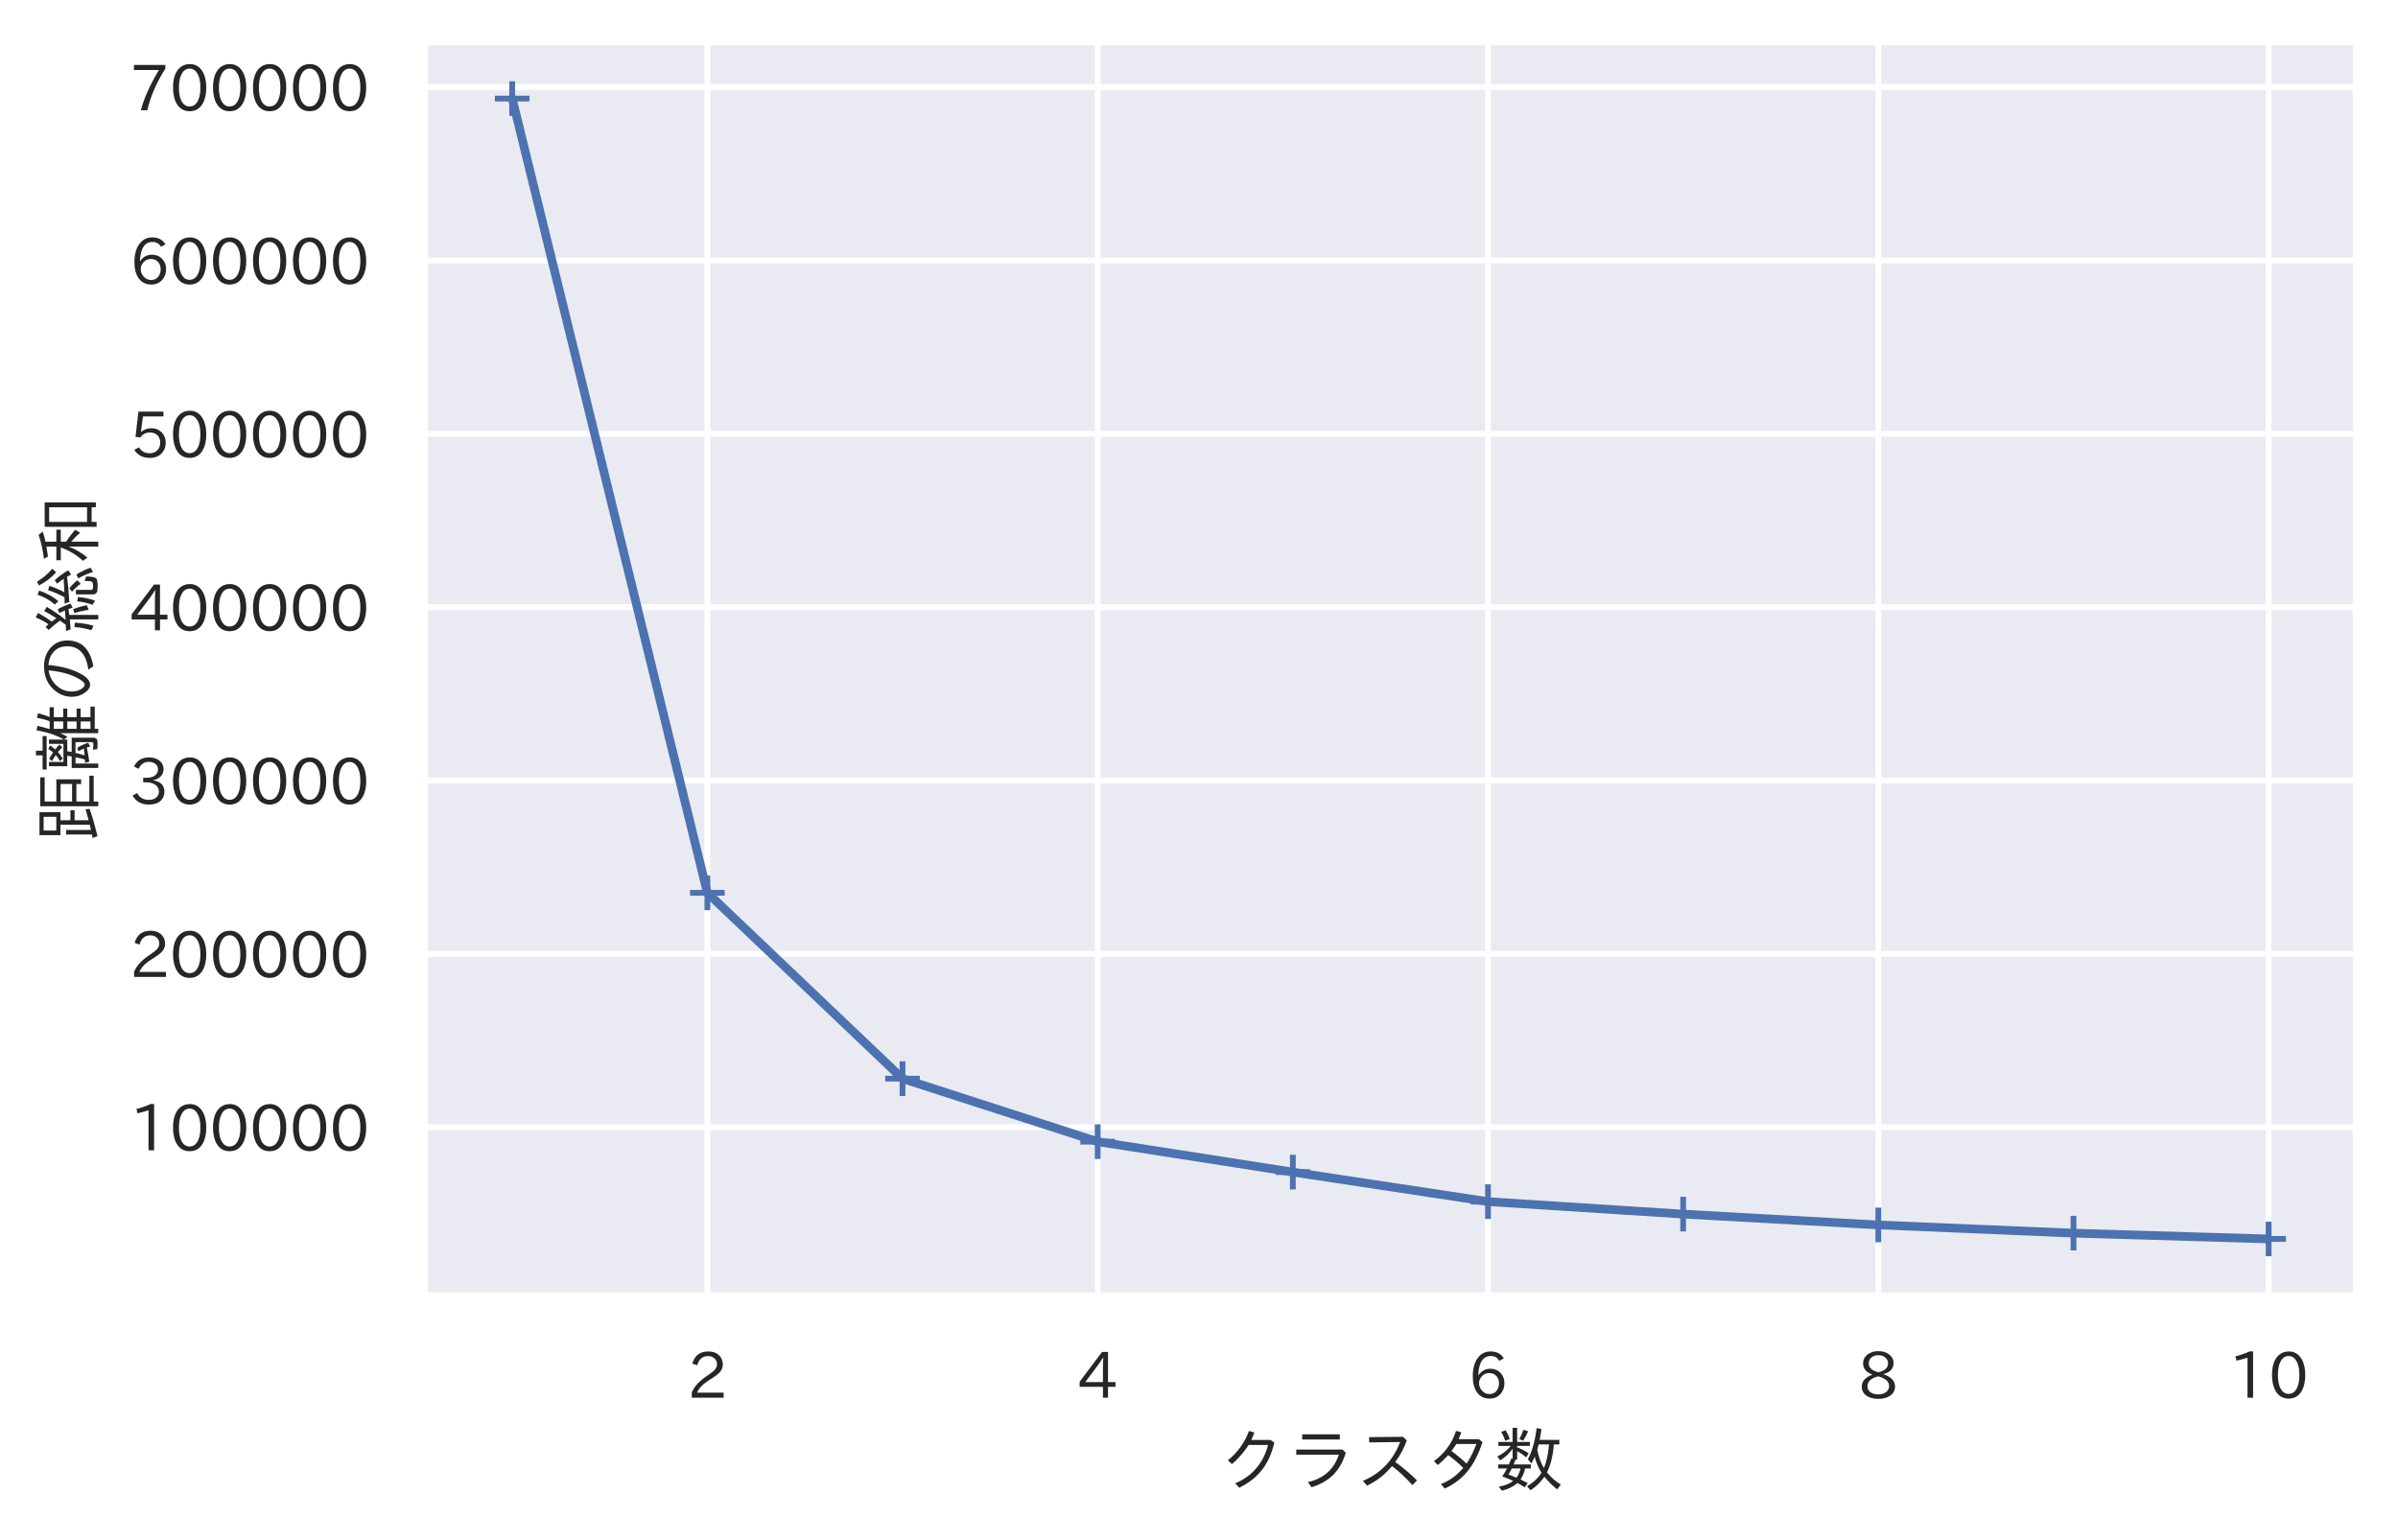
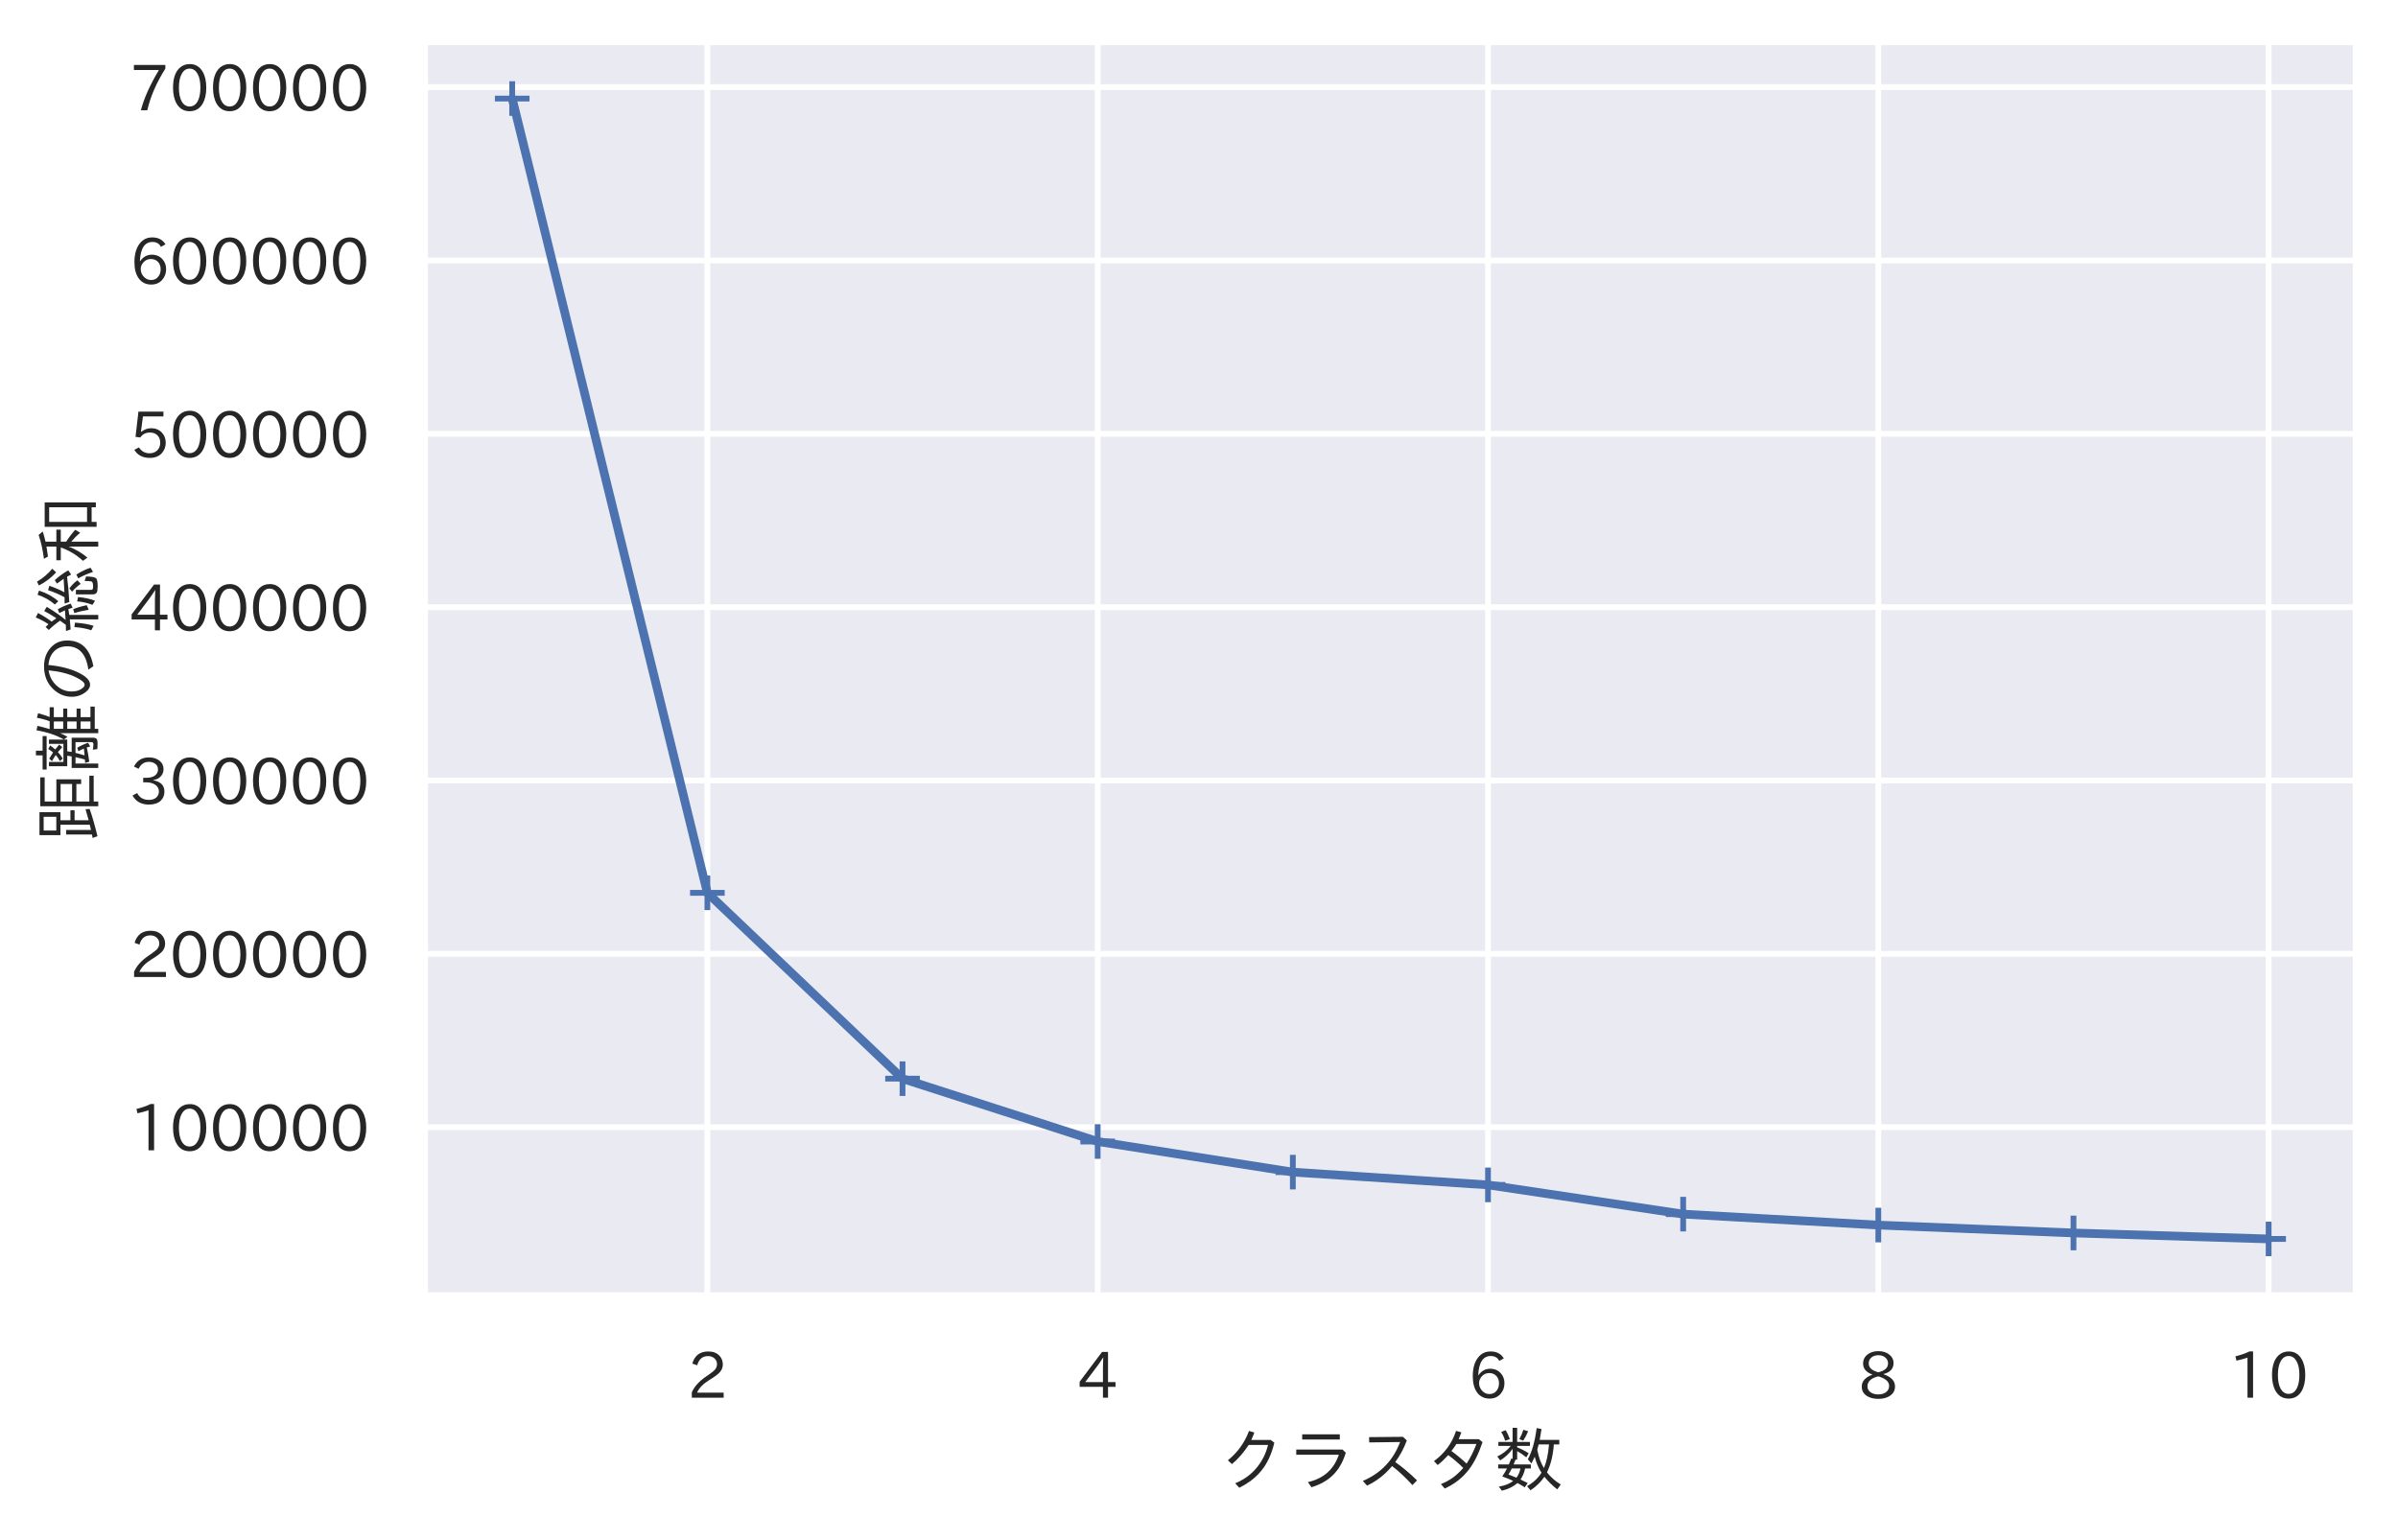
<svg xmlns="http://www.w3.org/2000/svg" xmlns:xlink="http://www.w3.org/1999/xlink" height="266.938pt" version="1.1" viewBox="0 0 415.538 266.938" width="415.538pt">
  <defs>
    <style type="text/css">*{stroke-linecap:butt;stroke-linejoin:round;}</style>
  </defs>
  <g id="figure_1">
    <g id="patch_1">
      <path d="M 0 266.938  L 415.538 266.938  L 415.538 0  L 0 0  z " style="fill:#ffffff;" />
    </g>
    <g id="axes_1">
      <g id="patch_2">
        <path d="M 73.538 224.64  L 408.338 224.64  L 408.338 7.2  L 73.538 7.2  z " style="fill:#eaeaf2;" />
      </g>
      <g id="matplotlib.axis_1">
        <g id="xtick_1">
          <g id="line2d_1">
-             <path clip-path="url(#pabf97bd634)" d="M 122.575 224.64  L 122.575 7.2  " style="fill:none;stroke:#ffffff;stroke-linecap:round;" />
+             <path clip-path="url(#pc879eb2a35)" d="M 122.575 224.64  L 122.575 7.2  " style="fill:none;stroke:#ffffff;stroke-linecap:round;" />
          </g>
          <g id="text_1">
            <g style="fill:#262626;" transform="translate(119.1107 242.3797)scale(0.11 -0.11)">
              <defs>
                <path d="M 3659 63  L 447 63  L 447 594  Q 825 1475 1894 2203  L 2072 2322  Q 2619 2697 2791 2906  Q 2988 3153 2988 3444  Q 2988 3772 2756 4003  Q 2500 4259 2084 4259  Q 1250 4259 991 3328  L 497 3506  Q 853 4725 2116 4725  Q 2806 4725 3216 4316  Q 3575 3947 3575 3425  Q 3575 3038 3344 2722  Q 3131 2416 2366 1938  L 2231 1856  Q 1256 1253 978 569  L 3659 569  L 3659 63  z " id="IPAexGothic-32" transform="scale(0.015625)" />
              </defs>
              <use xlink:href="#IPAexGothic-32" />
            </g>
          </g>
        </g>
        <g id="xtick_2">
          <g id="line2d_2">
-             <path clip-path="url(#pabf97bd634)" d="M 190.211 224.64  L 190.211 7.2  " style="fill:none;stroke:#ffffff;stroke-linecap:round;" />
+             <path clip-path="url(#pc879eb2a35)" d="M 190.211 224.64  L 190.211 7.2  " style="fill:none;stroke:#ffffff;stroke-linecap:round;" />
          </g>
          <g id="text_2">
            <g style="fill:#262626;" transform="translate(186.747 242.3797)scale(0.11 -0.11)">
              <defs>
                <path d="M 3813 1159  L 3059 1159  L 3059 63  L 2547 63  L 2547 1159  L 197 1159  L 197 1672  L 2456 4678  L 3059 4678  L 3059 1634  L 3813 1634  L 3813 1159  z M 2578 4109  L 2559 4109  Q 2278 3656 2003 3284  L 759 1634  L 2547 1634  L 2547 3144  Q 2547 3481 2578 4109  z " id="IPAexGothic-34" transform="scale(0.015625)" />
              </defs>
              <use xlink:href="#IPAexGothic-34" />
            </g>
          </g>
        </g>
        <g id="xtick_3">
          <g id="line2d_3">
-             <path clip-path="url(#pabf97bd634)" d="M 257.848 224.64  L 257.848 7.2  " style="fill:none;stroke:#ffffff;stroke-linecap:round;" />
+             <path clip-path="url(#pc879eb2a35)" d="M 257.848 224.64  L 257.848 7.2  " style="fill:none;stroke:#ffffff;stroke-linecap:round;" />
          </g>
          <g id="text_3">
            <g style="fill:#262626;" transform="translate(254.3834 242.3797)scale(0.11 -0.11)">
              <defs>
                <path d="M 1056 2328  Q 1509 2981 2234 2981  Q 2906 2981 3316 2513  Q 3675 2106 3675 1522  Q 3675 884 3272 434  Q 2853 -31 2178 -31  Q 1375 -31 922 581  Q 481 1178 481 2228  Q 481 3425 1013 4109  Q 1494 4725 2272 4725  Q 3191 4725 3609 4025  L 3150 3775  Q 2894 4266 2300 4266  Q 1119 4266 1031 2328  L 1056 2328  z M 2141 2547  Q 1684 2547 1384 2206  Q 1116 1900 1116 1541  Q 1116 1156 1353 844  Q 1672 428 2159 428  Q 2669 428 2941 844  Q 3125 1128 3125 1503  Q 3125 1944 2881 2228  Q 2600 2547 2141 2547  z " id="IPAexGothic-36" transform="scale(0.015625)" />
              </defs>
              <use xlink:href="#IPAexGothic-36" />
            </g>
          </g>
        </g>
        <g id="xtick_4">
          <g id="line2d_4">
-             <path clip-path="url(#pabf97bd634)" d="M 325.484 224.64  L 325.484 7.2  " style="fill:none;stroke:#ffffff;stroke-linecap:round;" />
+             <path clip-path="url(#pc879eb2a35)" d="M 325.484 224.64  L 325.484 7.2  " style="fill:none;stroke:#ffffff;stroke-linecap:round;" />
          </g>
          <g id="text_4">
            <g style="fill:#262626;" transform="translate(322.0198 242.3797)scale(0.11 -0.11)">
              <defs>
                <path d="M 2541 2425  Q 3700 2031 3700 1197  Q 3700 541 3100 197  Q 2663 -56 2016 -56  Q 1366 -56 928 197  Q 347 531 347 1178  Q 347 1988 1409 2381  L 1409 2400  Q 481 2734 481 3509  Q 481 4100 981 4456  Q 1406 4756 2019 4756  Q 2703 4756 3131 4403  Q 3553 4069 3553 3566  Q 3553 2706 2541 2444  L 2541 2425  z M 2022 2625  Q 2997 2856 2997 3528  Q 2997 3916 2675 4150  Q 2413 4347 2016 4347  Q 1606 4347 1331 4128  Q 1050 3897 1050 3522  Q 1050 3150 1350 2925  Q 1494 2809 1722 2722  Q 1984 2616 2022 2625  z M 1978 2209  Q 922 1931 922 1216  Q 922 775 1313 556  Q 1606 391 2009 391  Q 2575 391 2881 697  Q 3106 922 3106 1250  Q 3106 1594 2794 1850  Q 2609 1994 2350 2100  Q 2047 2222 1978 2209  z " id="IPAexGothic-38" transform="scale(0.015625)" />
              </defs>
              <use xlink:href="#IPAexGothic-38" />
            </g>
          </g>
        </g>
        <g id="xtick_5">
          <g id="line2d_5">
-             <path clip-path="url(#pabf97bd634)" d="M 393.12 224.64  L 393.12 7.2  " style="fill:none;stroke:#ffffff;stroke-linecap:round;" />
+             <path clip-path="url(#pc879eb2a35)" d="M 393.12 224.64  L 393.12 7.2  " style="fill:none;stroke:#ffffff;stroke-linecap:round;" />
          </g>
          <g id="text_5">
            <g style="fill:#262626;" transform="translate(386.192 242.3797)scale(0.11 -0.11)">
              <defs>
                <path d="M 2463 63  L 1900 63  L 1900 4103  Q 1372 3922 788 3797  L 684 4231  Q 1519 4441 2106 4731  L 2463 4731  L 2463 63  z " id="IPAexGothic-31" transform="scale(0.015625)" />
                <path d="M 2038 4725  Q 2881 4725 3334 3944  Q 3694 3325 3694 2344  Q 3694 1372 3334 741  Q 2888 -31 2016 -31  Q 1147 -31 700 741  Q 341 1372 341 2350  Q 341 3713 1000 4334  Q 1419 4725 2038 4725  z M 2016 4266  Q 1516 4266 1228 3759  Q 934 3247 934 2344  Q 934 1456 1222 947  Q 1513 447 2016 447  Q 2619 447 2909 1153  Q 3100 1622 3100 2375  Q 3100 3256 2806 3759  Q 2509 4266 2016 4266  z " id="IPAexGothic-30" transform="scale(0.015625)" />
              </defs>
              <use xlink:href="#IPAexGothic-31" />
              <use x="62.988" xlink:href="#IPAexGothic-30" />
            </g>
          </g>
        </g>
        <g id="text_6">
          <g style="fill:#262626;" transform="translate(210.9384 257.4584)scale(0.12 -0.12)">
            <defs>
              <path d="M 4934 4191  L 5272 3941  Q 4894 2334 4031 1300  Q 3275 391 2028 -225  L 1656 184  Q 2875 691 3641 1625  Q 4403 2553 4691 3731  L 2903 3731  Q 2188 2653 1356 1959  L 978 2309  Q 2328 3400 2931 5022  L 3422 4881  Q 3363 4672 3141 4191  L 4934 4191  z " id="IPAexGothic-30af" transform="scale(0.015625)" />
              <path d="M 1447 4709  L 4922 4709  L 4922 4234  L 1447 4234  L 1447 4709  z M 897 3303  L 5172 3303  L 5478 3013  Q 5069 1669 4219 875  Q 3475 181 2306 -181  L 1972 294  Q 4150 784 4834 2828  L 897 2828  L 897 3303  z " id="IPAexGothic-30e9" transform="scale(0.015625)" />
              <path d="M 4359 4481  L 4716 4147  Q 4328 3072 3647 2150  Q 4659 1434 5659 453  L 5234 19  Q 4256 1088 3353 1778  Q 2372 597 1044 -31  L 653 403  Q 3128 1453 4097 4000  L 1241 3963  L 1228 4453  L 4359 4481  z " id="IPAexGothic-30b9" transform="scale(0.015625)" />
              <path d="M 4978 4263  L 5313 3988  Q 4797 2431 4056 1459  Q 3191 325 1822 -300  L 1466 109  Q 2131 381 2613 738  Q 3053 1066 3531 1600  Q 2919 2225 2144 2791  Q 1603 2203 1172 1875  L 825 2234  Q 2316 3328 2866 5031  L 3359 4897  Q 3325 4775 3109 4263  L 4978 4263  z M 2894 3816  Q 2709 3522 2438 3169  Q 3194 2616 3841 2003  Q 4366 2806 4747 3816  L 2894 3816  z " id="IPAexGothic-30bf" transform="scale(0.015625)" />
              <path d="M 2847 1553  Q 2741 1006 2425 534  Q 2625 441 3091 203  L 2809 -188  Q 2541 0 2144 209  Q 1569 -291 703 -500  L 422 -125  Q 1263 19 1747 406  Q 1222 650 734 816  Q 975 1172 1147 1503  L 1172 1553  L 359 1553  L 359 1925  L 1344 1925  Q 1406 2066 1569 2475  L 1691 2450  L 1691 3372  Q 1250 2738 550 2303  L 275 2663  Q 1019 3013 1528 3641  L 378 3641  L 378 4006  L 1691 4006  L 1691 5313  L 2113 5313  L 2113 4006  L 3297 4006  L 3297 3641  L 2113 3641  L 2113 3513  Q 2659 3291 3175 2963  L 2956 2584  Q 2553 2922 2113 3159  L 2113 2372  L 1966 2372  Q 1928 2288 1872 2141  Q 1806 1975 1784 1925  L 3378 1925  L 3378 1553  L 2847 1553  z M 2419 1553  L 1613 1553  Q 1478 1269 1313 997  Q 1559 909 2047 703  Q 2313 1047 2419 1553  z M 4363 1163  Q 3953 1781 3738 2638  Q 3575 2281 3428 2016  L 3103 2406  Q 3675 3444 3916 5291  L 4363 5200  Q 4284 4666 4197 4197  L 6009 4197  L 6009 3775  L 5503 3775  Q 5397 2275 4869 1191  Q 5419 503 6144 75  L 5822 -378  Q 5188 106 4631 788  Q 4113 34 3341 -463  L 3031 -78  Q 3888 406 4363 1163  z M 4588 1594  Q 4938 2388 5059 3775  L 4100 3775  Q 4041 3519 3972 3288  Q 3981 3250 3991 3194  Q 4175 2256 4588 1594  z M 1003 4116  Q 878 4544 638 4934  L 1053 5094  Q 1247 4788 1438 4269  L 1003 4116  z M 2316 4269  Q 2550 4688 2688 5131  L 3128 4997  Q 2966 4588 2675 4128  L 2316 4269  z " id="IPAexGothic-6570" transform="scale(0.015625)" />
            </defs>
            <use xlink:href="#IPAexGothic-30af" />
            <use x="100" xlink:href="#IPAexGothic-30e9" />
            <use x="200" xlink:href="#IPAexGothic-30b9" />
            <use x="300" xlink:href="#IPAexGothic-30bf" />
            <use x="400" xlink:href="#IPAexGothic-6570" />
          </g>
        </g>
      </g>
      <g id="matplotlib.axis_2">
        <g id="ytick_1">
          <g id="line2d_6">
-             <path clip-path="url(#pabf97bd634)" d="M 73.538 195.379  L 408.338 195.379  " style="fill:none;stroke:#ffffff;stroke-linecap:round;" />
+             <path clip-path="url(#pc879eb2a35)" d="M 73.538 195.384  L 408.338 195.384  " style="fill:none;stroke:#ffffff;stroke-linecap:round;" />
          </g>
          <g id="text_7">
-             <g style="fill:#262626;" transform="translate(22.46875 199.4991)scale(0.11 -0.11)">
+             <g style="fill:#262626;" transform="translate(22.46875 199.5036)scale(0.11 -0.11)">
              <use xlink:href="#IPAexGothic-31" />
              <use x="62.988" xlink:href="#IPAexGothic-30" />
              <use x="125.977" xlink:href="#IPAexGothic-30" />
              <use x="188.965" xlink:href="#IPAexGothic-30" />
              <use x="251.953" xlink:href="#IPAexGothic-30" />
              <use x="314.941" xlink:href="#IPAexGothic-30" />
            </g>
          </g>
        </g>
        <g id="ytick_2">
          <g id="line2d_7">
-             <path clip-path="url(#pabf97bd634)" d="M 73.538 165.334  L 408.338 165.334  " style="fill:none;stroke:#ffffff;stroke-linecap:round;" />
+             <path clip-path="url(#pc879eb2a35)" d="M 73.538 165.338  L 408.338 165.338  " style="fill:none;stroke:#ffffff;stroke-linecap:round;" />
          </g>
          <g id="text_8">
-             <g style="fill:#262626;" transform="translate(22.46875 169.4536)scale(0.11 -0.11)">
+             <g style="fill:#262626;" transform="translate(22.46875 169.4573)scale(0.11 -0.11)">
              <use xlink:href="#IPAexGothic-32" />
              <use x="62.988" xlink:href="#IPAexGothic-30" />
              <use x="125.977" xlink:href="#IPAexGothic-30" />
              <use x="188.965" xlink:href="#IPAexGothic-30" />
              <use x="251.953" xlink:href="#IPAexGothic-30" />
              <use x="314.941" xlink:href="#IPAexGothic-30" />
            </g>
          </g>
        </g>
        <g id="ytick_3">
          <g id="line2d_8">
-             <path clip-path="url(#pabf97bd634)" d="M 73.538 135.288  L 408.338 135.288  " style="fill:none;stroke:#ffffff;stroke-linecap:round;" />
+             <path clip-path="url(#pc879eb2a35)" d="M 73.538 135.291  L 408.338 135.291  " style="fill:none;stroke:#ffffff;stroke-linecap:round;" />
          </g>
          <g id="text_9">
-             <g style="fill:#262626;" transform="translate(22.46875 139.4082)scale(0.11 -0.11)">
+             <g style="fill:#262626;" transform="translate(22.46875 139.4111)scale(0.11 -0.11)">
              <defs>
                <path d="M 2381 2419  Q 3506 2216 3506 1278  Q 3506 716 3128 356  Q 2709 -31 1944 -31  Q 797 -31 288 881  L 756 1131  Q 1109 441 1938 441  Q 2425 441 2694 691  Q 2950 928 2950 1291  Q 2950 1719 2566 1978  Q 2216 2213 1644 2213  L 1363 2213  L 1363 2669  L 1656 2669  Q 2231 2669 2534 2888  Q 2859 3119 2859 3509  Q 2859 3934 2494 4138  Q 2259 4278 1931 4278  Q 1238 4278 903 3578  L 434 3803  Q 897 4725 1938 4725  Q 2597 4725 3006 4394  Q 3416 4069 3416 3534  Q 3416 3028 3019 2706  Q 2763 2500 2381 2444  L 2381 2419  z " id="IPAexGothic-33" transform="scale(0.015625)" />
              </defs>
              <use xlink:href="#IPAexGothic-33" />
              <use x="62.988" xlink:href="#IPAexGothic-30" />
              <use x="125.977" xlink:href="#IPAexGothic-30" />
              <use x="188.965" xlink:href="#IPAexGothic-30" />
              <use x="251.953" xlink:href="#IPAexGothic-30" />
              <use x="314.941" xlink:href="#IPAexGothic-30" />
            </g>
          </g>
        </g>
        <g id="ytick_4">
          <g id="line2d_9">
-             <path clip-path="url(#pabf97bd634)" d="M 73.538 105.243  L 408.338 105.243  " style="fill:none;stroke:#ffffff;stroke-linecap:round;" />
+             <path clip-path="url(#pc879eb2a35)" d="M 73.538 105.245  L 408.338 105.245  " style="fill:none;stroke:#ffffff;stroke-linecap:round;" />
          </g>
          <g id="text_10">
-             <g style="fill:#262626;" transform="translate(22.46875 109.3627)scale(0.11 -0.11)">
+             <g style="fill:#262626;" transform="translate(22.46875 109.3649)scale(0.11 -0.11)">
              <use xlink:href="#IPAexGothic-34" />
              <use x="62.988" xlink:href="#IPAexGothic-30" />
              <use x="125.977" xlink:href="#IPAexGothic-30" />
              <use x="188.965" xlink:href="#IPAexGothic-30" />
              <use x="251.953" xlink:href="#IPAexGothic-30" />
              <use x="314.941" xlink:href="#IPAexGothic-30" />
            </g>
          </g>
        </g>
        <g id="ytick_5">
          <g id="line2d_10">
-             <path clip-path="url(#pabf97bd634)" d="M 73.538 75.197  L 408.338 75.197  " style="fill:none;stroke:#ffffff;stroke-linecap:round;" />
+             <path clip-path="url(#pc879eb2a35)" d="M 73.538 75.199  L 408.338 75.199  " style="fill:none;stroke:#ffffff;stroke-linecap:round;" />
          </g>
          <g id="text_11">
-             <g style="fill:#262626;" transform="translate(22.46875 79.31717)scale(0.11 -0.11)">
+             <g style="fill:#262626;" transform="translate(22.46875 79.31862)scale(0.11 -0.11)">
              <defs>
                <path d="M 1178 2603  Q 1634 2963 2172 2963  Q 2816 2963 3241 2528  Q 3638 2113 3638 1497  Q 3638 938 3297 513  Q 2869 -31 2031 -31  Q 959 -31 469 784  L 938 1028  Q 1309 434 2013 434  Q 2466 434 2769 716  Q 3081 1013 3081 1503  Q 3081 1966 2806 2241  Q 2519 2528 2056 2528  Q 1406 2528 1072 2028  L 591 2091  L 884 4634  L 3406 4634  L 3406 4153  L 1341 4153  L 1134 2603  L 1178 2603  z " id="IPAexGothic-35" transform="scale(0.015625)" />
              </defs>
              <use xlink:href="#IPAexGothic-35" />
              <use x="62.988" xlink:href="#IPAexGothic-30" />
              <use x="125.977" xlink:href="#IPAexGothic-30" />
              <use x="188.965" xlink:href="#IPAexGothic-30" />
              <use x="251.953" xlink:href="#IPAexGothic-30" />
              <use x="314.941" xlink:href="#IPAexGothic-30" />
            </g>
          </g>
        </g>
        <g id="ytick_6">
          <g id="line2d_11">
-             <path clip-path="url(#pabf97bd634)" d="M 73.538 45.152  L 408.338 45.152  " style="fill:none;stroke:#ffffff;stroke-linecap:round;" />
+             <path clip-path="url(#pc879eb2a35)" d="M 73.538 45.153  L 408.338 45.153  " style="fill:none;stroke:#ffffff;stroke-linecap:round;" />
          </g>
          <g id="text_12">
-             <g style="fill:#262626;" transform="translate(22.46875 49.27168)scale(0.11 -0.11)">
+             <g style="fill:#262626;" transform="translate(22.46875 49.27238)scale(0.11 -0.11)">
              <use xlink:href="#IPAexGothic-36" />
              <use x="62.988" xlink:href="#IPAexGothic-30" />
              <use x="125.977" xlink:href="#IPAexGothic-30" />
              <use x="188.965" xlink:href="#IPAexGothic-30" />
              <use x="251.953" xlink:href="#IPAexGothic-30" />
              <use x="314.941" xlink:href="#IPAexGothic-30" />
            </g>
          </g>
        </g>
        <g id="ytick_7">
          <g id="line2d_12">
-             <path clip-path="url(#pabf97bd634)" d="M 73.538 15.106  L 408.338 15.106  " style="fill:none;stroke:#ffffff;stroke-linecap:round;" />
+             <path clip-path="url(#pc879eb2a35)" d="M 73.538 15.106  L 408.338 15.106  " style="fill:none;stroke:#ffffff;stroke-linecap:round;" />
          </g>
          <g id="text_13">
-             <g style="fill:#262626;" transform="translate(22.46875 19.22619)scale(0.11 -0.11)">
+             <g style="fill:#262626;" transform="translate(22.46875 19.22614)scale(0.11 -0.11)">
              <defs>
                <path d="M 3597 4263  Q 2238 2106 1778 63  L 1131 63  Q 1581 1834 2950 4128  L 428 4128  L 428 4634  L 3597 4634  L 3597 4263  z " id="IPAexGothic-37" transform="scale(0.015625)" />
              </defs>
              <use xlink:href="#IPAexGothic-37" />
              <use x="62.988" xlink:href="#IPAexGothic-30" />
              <use x="125.977" xlink:href="#IPAexGothic-30" />
              <use x="188.965" xlink:href="#IPAexGothic-30" />
              <use x="251.953" xlink:href="#IPAexGothic-30" />
              <use x="314.941" xlink:href="#IPAexGothic-30" />
            </g>
          </g>
        </g>
        <g id="text_14">
          <g style="fill:#262626;" transform="translate(16.18875 145.92)rotate(-90)scale(0.12 -0.12)">
            <defs>
              <path d="M 2741 4984  L 2741 3047  L 1997 3047  L 1997 2125  L 2919 2125  L 2919 1741  L 1997 1741  L 1997 441  Q 2469 566 3016 728  L 3041 347  Q 1966 -28 525 -372  L 353 72  Q 519 97 634 128  Q 659 128 678 134  L 678 2522  L 1094 2522  L 1094 225  Q 1316 272 1497 319  L 1581 341  L 1581 3047  L 616 3047  L 616 4984  L 2741 4984  z M 1044 4600  L 1044 3431  L 2313 3431  L 2313 4600  L 1044 4600  z M 3725 4506  L 3725 3425  L 5775 3425  L 5775 1134  L 5347 1134  L 5347 1575  L 3725 1575  L 3725 378  L 6113 378  L 6113 -25  L 3725 -25  L 3725 -447  L 3291 -447  L 3291 4916  L 5959 4916  L 5959 4506  L 3725 4506  z M 5347 3034  L 3725 3034  L 3725 1972  L 5347 1972  L 5347 3034  z " id="IPAexGothic-8ddd" transform="scale(0.015625)" />
              <path d="M 2219 881  Q 2134 1103 1972 1381  L 2291 1497  Q 2578 1041 2756 488  L 2413 300  Q 2381 416 2322 613  Q 1750 481 1003 384  L 894 769  Q 1128 778 1209 788  Q 1297 1072 1425 1656  L 838 1656  L 838 -447  L 428 -447  L 428 2009  L 1497 2009  Q 1516 2116 1559 2419  L 588 2419  L 588 4109  L 984 4109  L 984 2772  L 2656 2772  L 2656 4109  L 3053 4109  L 3053 2419  L 1972 2419  Q 1925 2106 1906 2009  L 3225 2009  L 3225 56  Q 3225 -219 3103 -300  Q 3003 -384 2725 -384  Q 2381 -384 2169 -359  L 2119 56  Q 2416 0 2631 0  Q 2816 0 2816 197  L 2816 1656  L 1816 1656  Q 1809 1616 1788 1525  Q 1775 1469 1772 1444  Q 1681 1081 1594 819  L 1809 838  Q 2084 859 2219 881  z M 5125 2419  L 5125 1556  L 5919 1556  L 5919 1184  L 5125 1184  L 5125 275  L 6103 275  L 6103 -122  L 4044 -122  L 4044 -447  L 3641 -447  L 3641 3066  Q 3466 2653 3306 2400  L 3056 2725  Q 3653 3759 3909 5259  L 4319 5172  Q 4181 4553 4038 4109  L 4019 4044  L 4747 4044  Q 4947 4572 5066 5222  L 5491 5113  Q 5297 4428 5138 4044  L 6041 4044  L 6041 3659  L 5125 3659  L 5125 2791  L 5919 2791  L 5919 2419  L 5125 2419  z M 4728 3659  L 4044 3659  L 4044 2791  L 4728 2791  L 4728 3659  z M 4728 2419  L 4044 2419  L 4044 1556  L 4728 1556  L 4728 2419  z M 4728 1184  L 4044 1184  L 4044 275  L 4728 275  L 4728 1184  z M 2022 4697  L 3378 4697  L 3378 4325  L 281 4325  L 281 4697  L 1594 4697  L 1594 5313  L 2022 5313  L 2022 4697  z M 1625 3481  Q 1419 3625 1056 3834  L 1291 4084  Q 1541 3944 1863 3731  Q 2025 3916 2181 4172  L 2509 4000  Q 2316 3728 2138 3531  Q 2500 3238 2591 3163  L 2353 2881  Q 2094 3119 1894 3284  Q 1634 3031 1297 2834  L 1063 3097  Q 1375 3259 1625 3481  z " id="IPAexGothic-96e2" transform="scale(0.015625)" />
              <path d="M 3119 469  Q 5275 766 5275 2425  Q 5275 3453 4413 3925  Q 4041 4116 3547 4159  Q 3394 2525 2850 1400  Q 2322 306 1722 306  Q 1384 306 1084 666  Q 609 1244 609 2003  Q 609 3025 1397 3794  Q 2184 4563 3431 4563  Q 4306 4563 4928 4122  Q 5813 3506 5813 2425  Q 5813 438 3431 6  L 3119 469  z M 3053 4147  Q 2378 4044 1891 3641  Q 1097 2981 1097 1991  Q 1097 1366 1434 978  Q 1581 813 1719 813  Q 2022 813 2416 1625  Q 2909 2638 3053 4147  z " id="IPAexGothic-306e" transform="scale(0.015625)" />
              <path d="M 1247 3084  Q 819 3691 384 4128  L 666 4422  Q 781 4306 916 4153  Q 1281 4684 1541 5331  L 1956 5119  Q 1541 4356 1159 3859  Q 1319 3647 1472 3425  Q 1906 4094 2138 4550  L 2522 4313  Q 1872 3228 1313 2572  L 1631 2591  Q 2013 2613 2200 2631  Q 2075 2919 1950 3150  L 2297 3297  Q 2606 2763 2822 2106  L 2444 1919  Q 2347 2231 2316 2316  Q 2228 2294 1778 2234  L 1778 -447  L 1363 -447  L 1363 2181  L 1300 2175  Q 1009 2144 434 2106  L 288 2534  Q 700 2544 863 2553  Q 953 2678 1106 2891  Q 1209 3031 1247 3084  z M 3409 2669  Q 3819 3419 4063 4191  L 4472 4072  Q 4184 3253 3866 2681  Q 4953 2734 5113 2753  Q 4928 3034 4672 3372  L 4991 3572  Q 5491 3031 5900 2328  L 5509 2059  Q 5309 2434 5306 2438  Q 4334 2303 2963 2228  L 2828 2663  Q 3141 2663 3297 2669  L 3409 2669  z M 359 197  Q 588 863 653 1759  L 1063 1709  Q 994 684 769 -13  L 359 197  z M 2253 434  Q 2128 1213 1944 1759  L 2303 1869  Q 2500 1438 2675 616  L 2253 434  z M 2738 3563  Q 3322 4222 3641 5163  L 4025 5028  Q 3697 3997 3041 3244  L 2738 3563  z M 5709 3444  Q 4950 4144 4500 5038  L 4850 5216  Q 5328 4403 6047 3803  L 5709 3444  z M 2706 91  Q 2963 725 3028 1503  L 3431 1422  Q 3334 431 3084 -153  L 2706 91  z M 3675 1619  L 4091 1619  L 4091 250  Q 4091 84 4194 56  Q 4253 31 4431 31  Q 4825 31 4872 191  Q 4906 322 4916 813  L 5331 678  Q 5322 -144 5128 -275  Q 4966 -391 4425 -391  Q 3978 -391 3847 -306  Q 3675 -203 3675 63  L 3675 1619  z M 5753 38  Q 5463 894 5150 1403  L 5509 1575  Q 5931 919 6138 263  L 5753 38  z M 4647 1178  Q 4309 1656 3922 1972  L 4231 2222  Q 4672 1897 4978 1478  L 4647 1178  z " id="IPAexGothic-7dcf" transform="scale(0.015625)" />
              <path d="M 1697 2288  Q 1322 1325 672 553  L 378 969  Q 1191 1838 1613 3016  L 428 3016  L 428 3425  L 1697 3425  L 1697 4341  L 1653 4334  Q 1247 4259 775 4200  L 563 4572  Q 1797 4731 2772 5063  L 3084 4684  Q 2634 4534 2150 4428  L 2150 3425  L 3263 3425  L 3263 3016  L 2150 3016  L 2150 2516  Q 2741 2138 3244 1684  L 2981 1225  Q 2591 1684 2150 2050  L 2150 -447  L 1697 -447  L 1697 2288  z M 5781 4506  L 5781 -225  L 5328 -225  L 5328 166  L 3975 166  L 3975 -294  L 3522 -294  L 3522 4506  L 5781 4506  z M 3975 4091  L 3975 588  L 5328 588  L 5328 4091  L 3975 4091  z " id="IPAexGothic-548c" transform="scale(0.015625)" />
            </defs>
            <use xlink:href="#IPAexGothic-8ddd" />
            <use x="100" xlink:href="#IPAexGothic-96e2" />
            <use x="200" xlink:href="#IPAexGothic-306e" />
            <use x="300" xlink:href="#IPAexGothic-7dcf" />
            <use x="400" xlink:href="#IPAexGothic-548c" />
          </g>
        </g>
      </g>
      <g id="line2d_13">
-         <path clip-path="url(#pabf97bd634)" d="M 88.757 17.084  L 122.575 154.76  L 156.393 186.968  L 190.211 197.897  L 224.029 203.171  L 257.848 208.288  L 291.666 210.451  L 325.484 212.33  L 359.302 213.748  L 393.12 214.756  " style="fill:none;stroke:#4c72b0;stroke-linecap:round;stroke-width:1.5;" />
+         <path clip-path="url(#pc879eb2a35)" d="M 88.757 17.084  L 122.575 154.763  L 156.393 186.973  L 190.211 197.867  L 224.029 203.175  L 257.848 205.389  L 291.666 210.456  L 325.484 212.354  L 359.302 213.719  L 393.12 214.756  " style="fill:none;stroke:#4c72b0;stroke-linecap:round;stroke-width:1.5;" />
        <defs>
-           <path d="M -3 0  L 3 0  M 0 3  L 0 -3  " id="mf33f945de4" style="stroke:#4c72b0;" />
+           <path d="M -3 0  L 3 0  M 0 3  L 0 -3  " id="m171a11c904" style="stroke:#4c72b0;" />
        </defs>
-         <g clip-path="url(#pabf97bd634)">
-           <use style="fill:#4c72b0;stroke:#4c72b0;" x="88.757" xlink:href="#mf33f945de4" y="17.084" />
-           <use style="fill:#4c72b0;stroke:#4c72b0;" x="122.575" xlink:href="#mf33f945de4" y="154.76" />
-           <use style="fill:#4c72b0;stroke:#4c72b0;" x="156.393" xlink:href="#mf33f945de4" y="186.968" />
-           <use style="fill:#4c72b0;stroke:#4c72b0;" x="190.211" xlink:href="#mf33f945de4" y="197.897" />
-           <use style="fill:#4c72b0;stroke:#4c72b0;" x="224.029" xlink:href="#mf33f945de4" y="203.171" />
-           <use style="fill:#4c72b0;stroke:#4c72b0;" x="257.848" xlink:href="#mf33f945de4" y="208.288" />
-           <use style="fill:#4c72b0;stroke:#4c72b0;" x="291.666" xlink:href="#mf33f945de4" y="210.451" />
-           <use style="fill:#4c72b0;stroke:#4c72b0;" x="325.484" xlink:href="#mf33f945de4" y="212.33" />
-           <use style="fill:#4c72b0;stroke:#4c72b0;" x="359.302" xlink:href="#mf33f945de4" y="213.748" />
-           <use style="fill:#4c72b0;stroke:#4c72b0;" x="393.12" xlink:href="#mf33f945de4" y="214.756" />
+         <g clip-path="url(#pc879eb2a35)">
+           <use style="fill:#4c72b0;stroke:#4c72b0;" x="88.757" xlink:href="#m171a11c904" y="17.084" />
+           <use style="fill:#4c72b0;stroke:#4c72b0;" x="122.575" xlink:href="#m171a11c904" y="154.763" />
+           <use style="fill:#4c72b0;stroke:#4c72b0;" x="156.393" xlink:href="#m171a11c904" y="186.973" />
+           <use style="fill:#4c72b0;stroke:#4c72b0;" x="190.211" xlink:href="#m171a11c904" y="197.867" />
+           <use style="fill:#4c72b0;stroke:#4c72b0;" x="224.029" xlink:href="#m171a11c904" y="203.175" />
+           <use style="fill:#4c72b0;stroke:#4c72b0;" x="257.848" xlink:href="#m171a11c904" y="205.389" />
+           <use style="fill:#4c72b0;stroke:#4c72b0;" x="291.666" xlink:href="#m171a11c904" y="210.456" />
+           <use style="fill:#4c72b0;stroke:#4c72b0;" x="325.484" xlink:href="#m171a11c904" y="212.354" />
+           <use style="fill:#4c72b0;stroke:#4c72b0;" x="359.302" xlink:href="#m171a11c904" y="213.719" />
+           <use style="fill:#4c72b0;stroke:#4c72b0;" x="393.12" xlink:href="#m171a11c904" y="214.756" />
        </g>
      </g>
      <g id="patch_3">
        <path d="M 73.538 224.64  L 73.538 7.2  " style="fill:none;stroke:#ffffff;stroke-linecap:square;stroke-linejoin:miter;stroke-width:1.25;" />
      </g>
      <g id="patch_4">
        <path d="M 408.338 224.64  L 408.338 7.2  " style="fill:none;stroke:#ffffff;stroke-linecap:square;stroke-linejoin:miter;stroke-width:1.25;" />
      </g>
      <g id="patch_5">
        <path d="M 73.538 224.64  L 408.338 224.64  " style="fill:none;stroke:#ffffff;stroke-linecap:square;stroke-linejoin:miter;stroke-width:1.25;" />
      </g>
      <g id="patch_6">
        <path d="M 73.538 7.2  L 408.338 7.2  " style="fill:none;stroke:#ffffff;stroke-linecap:square;stroke-linejoin:miter;stroke-width:1.25;" />
      </g>
    </g>
  </g>
  <defs>
-     <clipPath id="pabf97bd634">
+     <clipPath id="pc879eb2a35">
      <rect height="217.44" width="334.8" x="73.538" y="7.2" />
    </clipPath>
  </defs>
</svg>
